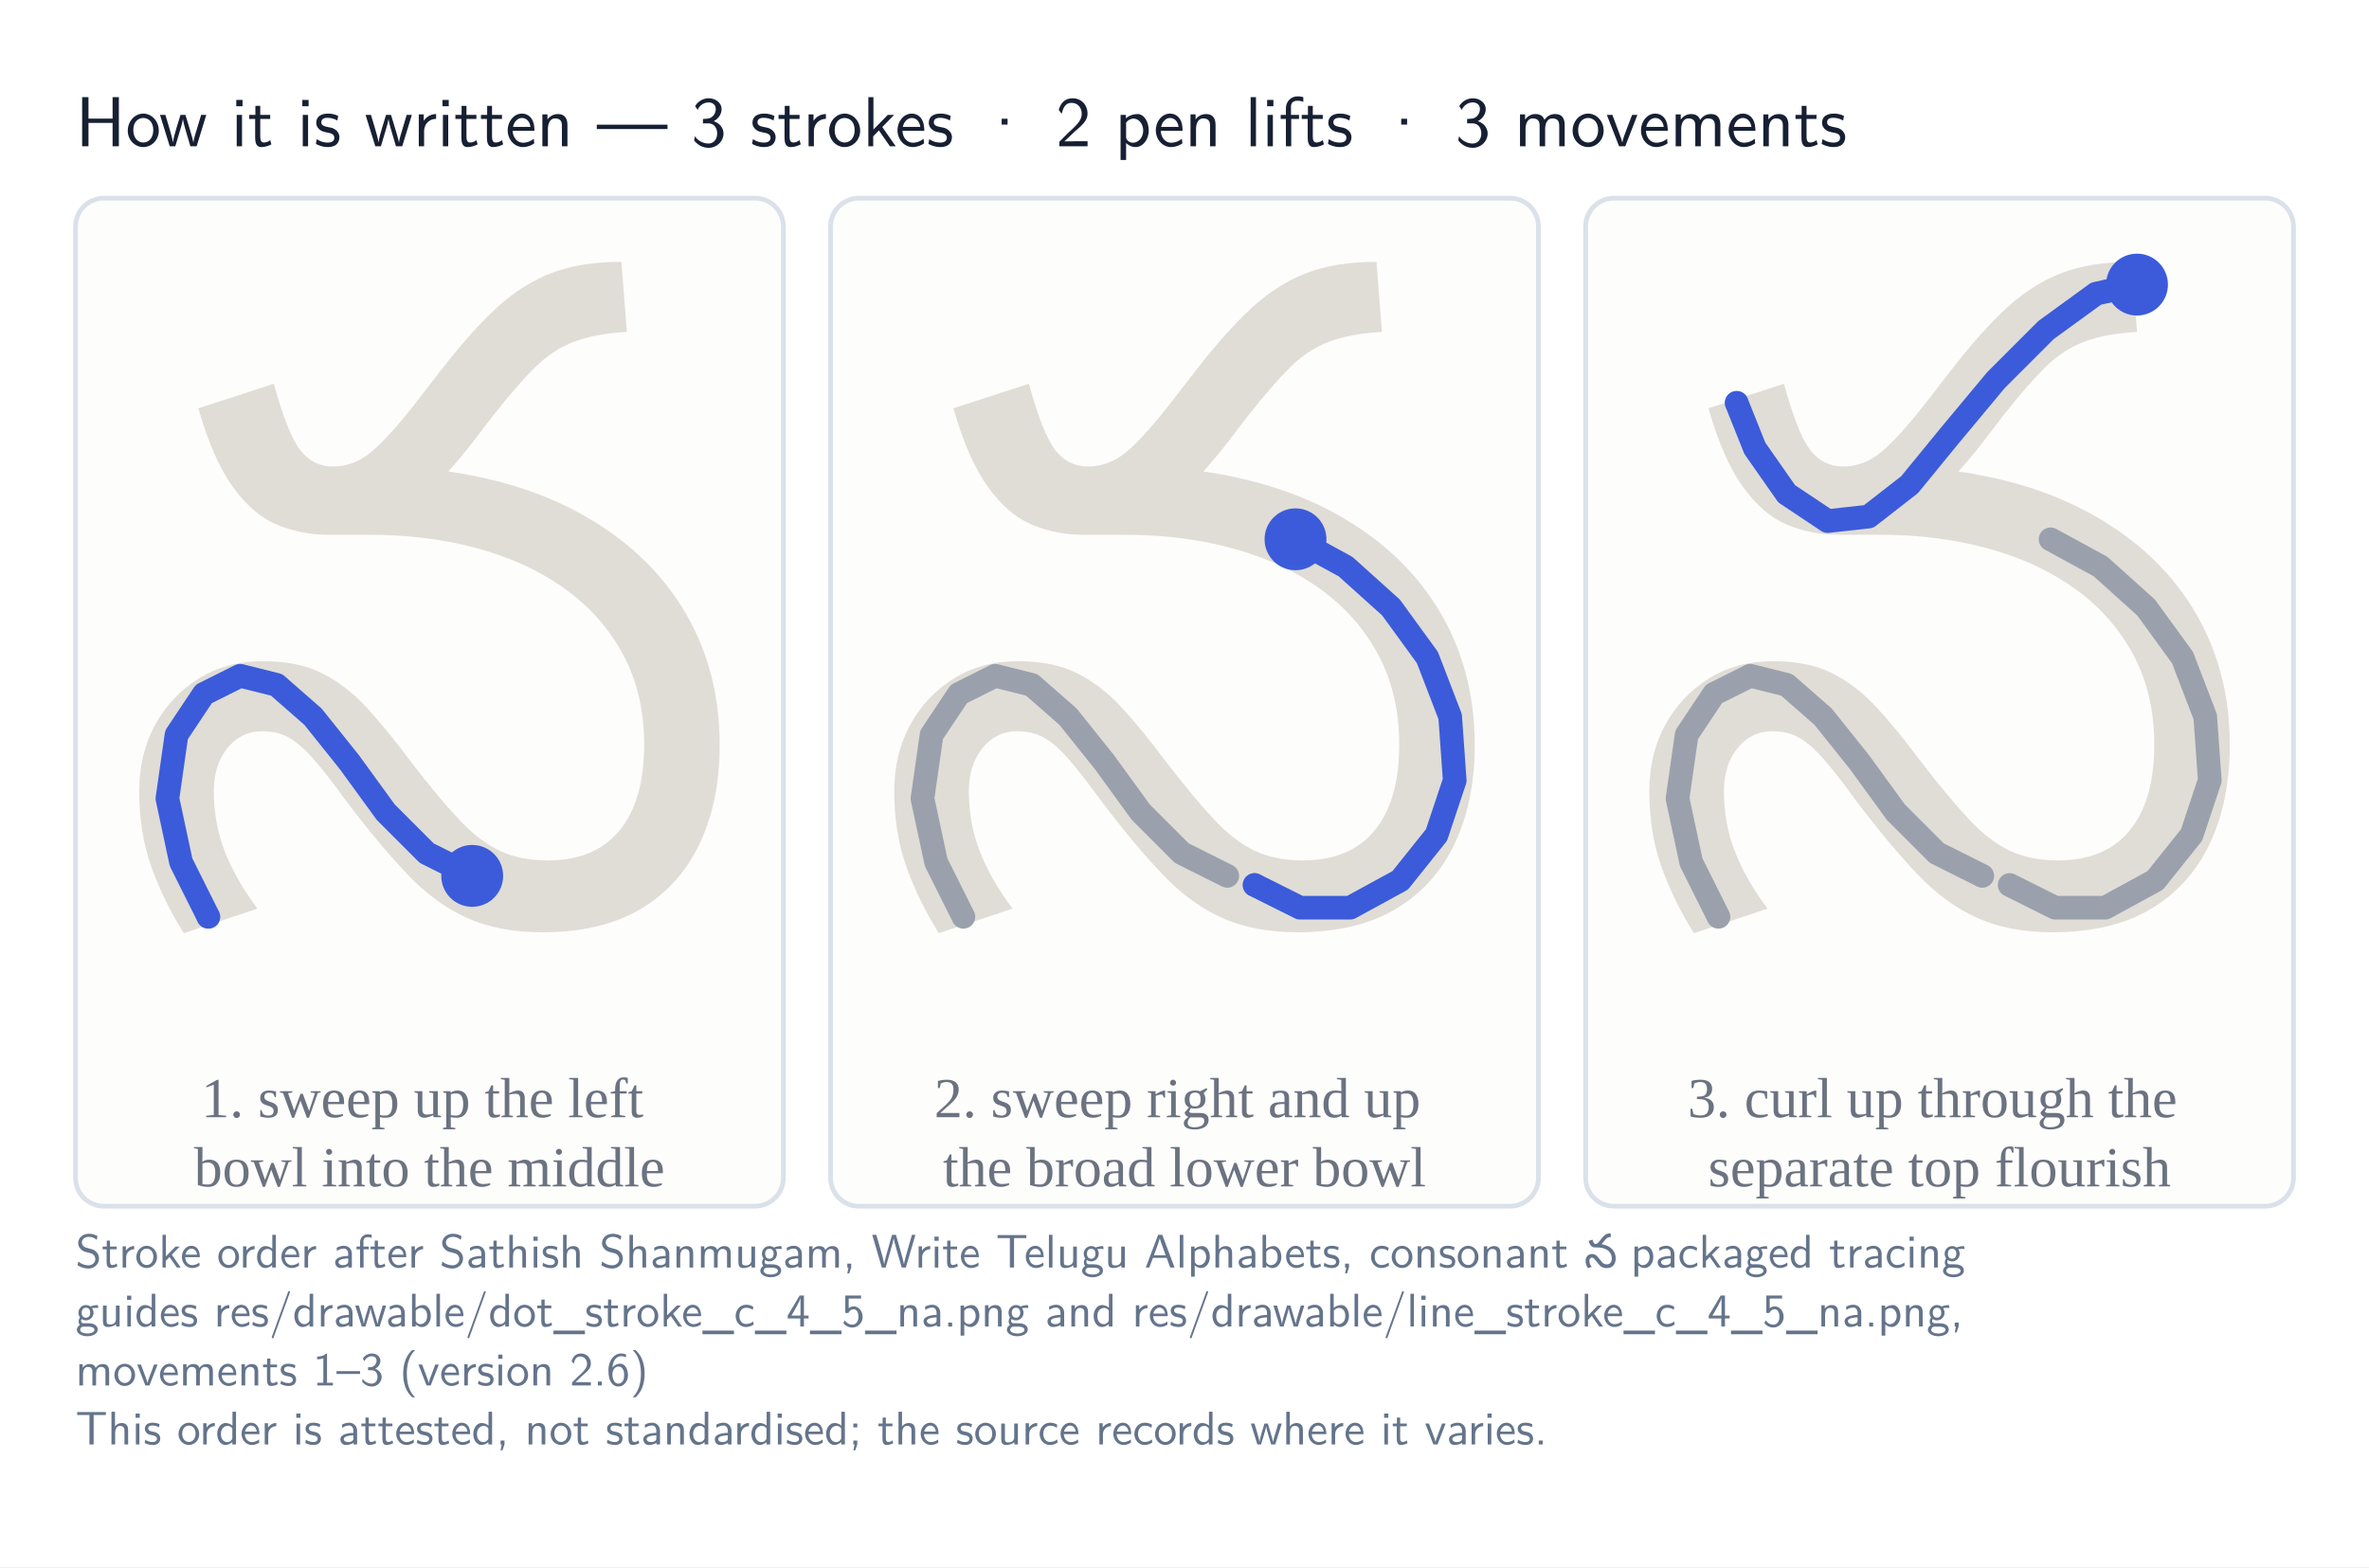
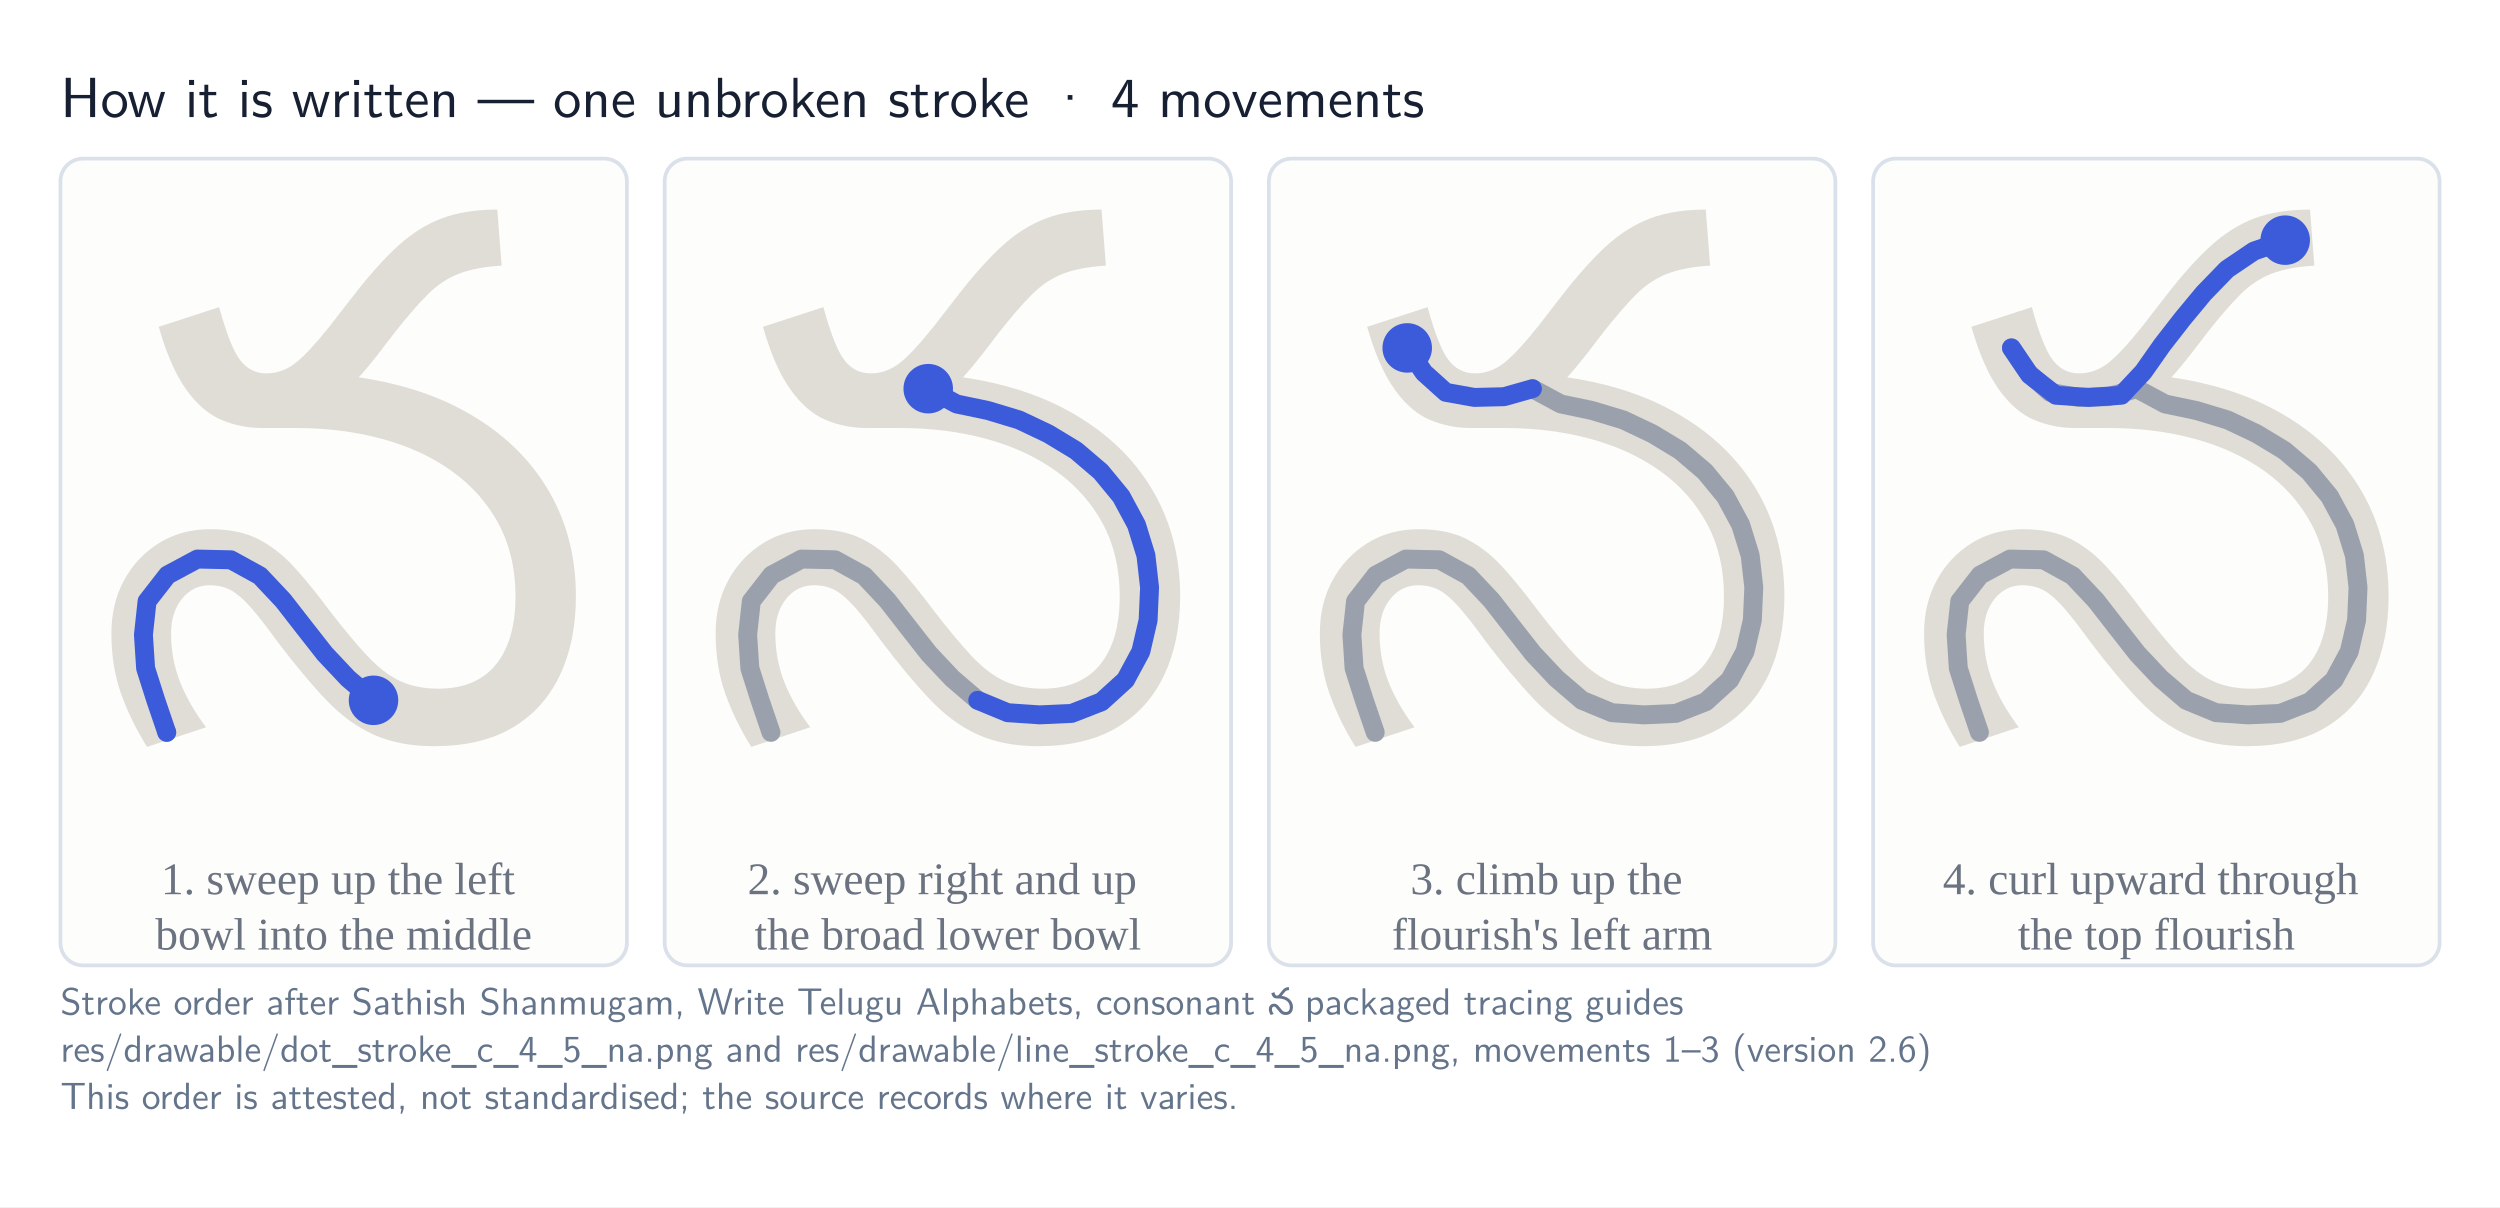
- <svg xmlns="http://www.w3.org/2000/svg" width="502" height="332.14" viewBox="0 0 502 332.14" role="img" aria-label="How to write న: 3 strokes · 2 pen lifts · 3 movements">
-   <rect x="0" y="0" width="502" height="332.14" fill="#ffffff" />
-   <text x="16" y="31" font-family="Latin Modern Sans, sans-serif" font-size="15" fill="#172033">How it is written — 3 strokes · 2 pen lifts · 3 movements</text>
+ <svg xmlns="http://www.w3.org/2000/svg" width="662" height="319.64" viewBox="0 0 662 319.64" role="img" aria-label="How to write న: one unbroken stroke · 4 movements">
+   <rect x="0" y="0" width="662" height="319.64" fill="#ffffff" />
+   <text x="16" y="31" font-family="Latin Modern Sans, sans-serif" font-size="15" fill="#172033">How it is written — one unbroken stroke · 4 movements</text>
  <rect x="16" y="42" width="150" height="213.64" rx="6" fill="#fdfdfc" stroke="#dbe1ea" stroke-width="1" />
  <svg x="16" y="42" width="150" height="213.64" viewBox="-41 -795 778 1108.1" preserveAspectRatio="xMidYMid meet" overflow="hidden">
    <g transform="scale(1,-1)">
      <path class="ductus__glyph" d="M472 -12Q425 -12 390 3.5Q355 19 324 51.5Q293 84 256 133Q235 162 220.5 178.5Q206 195 193.5 202Q181 209 164 209Q141 209 126 190.5Q111 172 111 143Q111 108 123 77Q135 46 159 14L78 -13Q56 22 42.5 59.5Q29 97 29 143Q29 184 46.5 216Q64 248 94.5 267Q125 286 165 286Q204 286 230.5 272.5Q257 259 279.5 234.5Q302 210 328 175Q358 136 380.5 112Q403 88 425.5 77.5Q448 67 478 67Q530 67 557 100Q584 133 584 194Q584 250 561 293Q538 336 497 365.5Q456 395 401 410Q346 425 282 425L238 425L316 500Q428 493 506 452.5Q584 412 625.5 345.5Q667 279 667 194Q667 132 645 85.5Q623 39 580 13.5Q537 -12 472 -12ZM236 425Q207 425 180.5 436Q154 447 132 477.5Q110 508 94 564L177 591Q192 536 206 518Q220 500 242 500Q262 500 279.5 512.5Q297 525 329 565L360 605Q394 649 422.5 675Q451 701 483 713Q515 725 559 725L565 648Q530 646 506.5 637Q483 628 463.5 608.5Q444 589 418 556L395 526Q367 490 342 468Q317 446 291.5 435.5Q266 425 236 425Z" fill="#e0ddd6" fill-rule="nonzero" />
-       <path class="ductus__done" d="M105 5 L105 5" fill="none" stroke="#9aa1ad" stroke-width="26" stroke-linecap="round" stroke-linejoin="round" />
-       <path class="ductus__pen" d="M105 5 L75 65 L60 135 L70 205 L100 250 L140 270 L180 260 L220 225 L260 175 L300 120 L345 75 L395 50" fill="none" stroke="#3b5bdb" stroke-width="26" stroke-linecap="round" stroke-linejoin="round" />
-       <circle class="ductus__tip" cx="395" cy="50" r="34" fill="#3b5bdb" />
+       <path class="ductus__done" d="M105 7 L105 7" fill="none" stroke="#9aa1ad" stroke-width="26" stroke-linecap="round" stroke-linejoin="round" />
+       <path class="ductus__pen" d="M105 7 L90 51 L76 95 L73 141 L78 187 L106 223 L147 245 L193 244 L233 222 L265 188 L293 152 L322 115 L354 81 L389 51" fill="none" stroke="#3b5bdb" stroke-width="26" stroke-linecap="round" stroke-linejoin="round" />
+       <circle class="ductus__tip" cx="389" cy="51" r="34" fill="#3b5bdb" />
    </g>
    <text class="ductus__caption" x="348" y="215.3" text-anchor="middle" font-size="62.3" fill="#6b7280">
      <tspan x="348" y="215.3">1. sweep up the left</tspan>
      <tspan x="348" y="291.3">bowl into the middle</tspan>
    </text>
  </svg>
  <rect x="176" y="42" width="150" height="213.64" rx="6" fill="#fdfdfc" stroke="#dbe1ea" stroke-width="1" />
  <svg x="176" y="42" width="150" height="213.64" viewBox="-41 -795 778 1108.1" preserveAspectRatio="xMidYMid meet" overflow="hidden">
    <g transform="scale(1,-1)">
      <path class="ductus__glyph" d="M472 -12Q425 -12 390 3.5Q355 19 324 51.5Q293 84 256 133Q235 162 220.5 178.5Q206 195 193.5 202Q181 209 164 209Q141 209 126 190.5Q111 172 111 143Q111 108 123 77Q135 46 159 14L78 -13Q56 22 42.5 59.5Q29 97 29 143Q29 184 46.5 216Q64 248 94.5 267Q125 286 165 286Q204 286 230.5 272.5Q257 259 279.5 234.5Q302 210 328 175Q358 136 380.5 112Q403 88 425.5 77.5Q448 67 478 67Q530 67 557 100Q584 133 584 194Q584 250 561 293Q538 336 497 365.5Q456 395 401 410Q346 425 282 425L238 425L316 500Q428 493 506 452.5Q584 412 625.5 345.5Q667 279 667 194Q667 132 645 85.5Q623 39 580 13.5Q537 -12 472 -12ZM236 425Q207 425 180.5 436Q154 447 132 477.5Q110 508 94 564L177 591Q192 536 206 518Q220 500 242 500Q262 500 279.5 512.5Q297 525 329 565L360 605Q394 649 422.5 675Q451 701 483 713Q515 725 559 725L565 648Q530 646 506.5 637Q483 628 463.5 608.5Q444 589 418 556L395 526Q367 490 342 468Q317 446 291.5 435.5Q266 425 236 425Z" fill="#e0ddd6" fill-rule="nonzero" />
-       <path class="ductus__done" d="M105 5 L75 65 L60 135 L70 205 L100 250 L140 270 L180 260 L220 225 L260 175 L300 120 L345 75 L395 50" fill="none" stroke="#9aa1ad" stroke-width="26" stroke-linecap="round" stroke-linejoin="round" />
-       <path class="ductus__done" d="M425 40 L425 40" fill="none" stroke="#9aa1ad" stroke-width="26" stroke-linecap="round" stroke-linejoin="round" />
-       <path class="ductus__pen" d="M425 40 L475 15 L530 15 L585 45 L625 95 L645 155 L640 225 L615 290 L575 345 L525 390 L470 420" fill="none" stroke="#3b5bdb" stroke-width="26" stroke-linecap="round" stroke-linejoin="round" />
-       <circle class="ductus__tip" cx="470" cy="420" r="34" fill="#3b5bdb" />
+       <path class="ductus__done" d="M105 7 L90 51 L76 95 L73 141 L78 187 L106 223 L147 245 L193 244 L233 222 L265 188 L293 152 L322 115 L354 81 L389 51 L389 51" fill="none" stroke="#9aa1ad" stroke-width="26" stroke-linecap="round" stroke-linejoin="round" />
+       <path class="ductus__pen" d="M389 51 L430 34 L474 31 L518 33 L559 49 L592 79 L613 118 L623 161 L625 206 L620 250 L607 292 L586 331 L558 365 L524 394 L486 417 L446 436 L403 449 L360 458 L321 479" fill="none" stroke="#3b5bdb" stroke-width="26" stroke-linecap="round" stroke-linejoin="round" />
+       <circle class="ductus__tip" cx="321" cy="479" r="34" fill="#3b5bdb" />
    </g>
    <text class="ductus__caption" x="348" y="215.3" text-anchor="middle" font-size="62.3" fill="#6b7280">
      <tspan x="348" y="215.3">2. sweep right and up</tspan>
      <tspan x="348" y="291.3">the broad lower bowl</tspan>
    </text>
  </svg>
  <rect x="336" y="42" width="150" height="213.64" rx="6" fill="#fdfdfc" stroke="#dbe1ea" stroke-width="1" />
  <svg x="336" y="42" width="150" height="213.64" viewBox="-41 -795 778 1108.1" preserveAspectRatio="xMidYMid meet" overflow="hidden">
    <g transform="scale(1,-1)">
      <path class="ductus__glyph" d="M472 -12Q425 -12 390 3.5Q355 19 324 51.5Q293 84 256 133Q235 162 220.5 178.5Q206 195 193.5 202Q181 209 164 209Q141 209 126 190.5Q111 172 111 143Q111 108 123 77Q135 46 159 14L78 -13Q56 22 42.5 59.5Q29 97 29 143Q29 184 46.5 216Q64 248 94.5 267Q125 286 165 286Q204 286 230.5 272.5Q257 259 279.5 234.5Q302 210 328 175Q358 136 380.5 112Q403 88 425.5 77.5Q448 67 478 67Q530 67 557 100Q584 133 584 194Q584 250 561 293Q538 336 497 365.5Q456 395 401 410Q346 425 282 425L238 425L316 500Q428 493 506 452.5Q584 412 625.5 345.5Q667 279 667 194Q667 132 645 85.5Q623 39 580 13.5Q537 -12 472 -12ZM236 425Q207 425 180.5 436Q154 447 132 477.5Q110 508 94 564L177 591Q192 536 206 518Q220 500 242 500Q262 500 279.5 512.5Q297 525 329 565L360 605Q394 649 422.5 675Q451 701 483 713Q515 725 559 725L565 648Q530 646 506.5 637Q483 628 463.5 608.5Q444 589 418 556L395 526Q367 490 342 468Q317 446 291.5 435.5Q266 425 236 425Z" fill="#e0ddd6" fill-rule="nonzero" />
-       <path class="ductus__done" d="M105 5 L75 65 L60 135 L70 205 L100 250 L140 270 L180 260 L220 225 L260 175 L300 120 L345 75 L395 50" fill="none" stroke="#9aa1ad" stroke-width="26" stroke-linecap="round" stroke-linejoin="round" />
-       <path class="ductus__done" d="M425 40 L475 15 L530 15 L585 45 L625 95 L645 155 L640 225 L615 290 L575 345 L525 390 L470 420" fill="none" stroke="#9aa1ad" stroke-width="26" stroke-linecap="round" stroke-linejoin="round" />
-       <path class="ductus__done" d="M125 570 L125 570" fill="none" stroke="#9aa1ad" stroke-width="26" stroke-linecap="round" stroke-linejoin="round" />
-       <path class="ductus__pen" d="M125 570 L145 520 L180 470 L225 440 L270 445 L315 480 L360 535 L410 595 L465 650 L520 690 L565 700" fill="none" stroke="#3b5bdb" stroke-width="26" stroke-linecap="round" stroke-linejoin="round" />
-       <circle class="ductus__tip" cx="565" cy="700" r="34" fill="#3b5bdb" />
+       <path class="ductus__done" d="M105 7 L90 51 L76 95 L73 141 L78 187 L106 223 L147 245 L193 244 L233 222 L265 188 L293 152 L322 115 L354 81 L389 51 L430 34 L474 31 L518 33 L559 49 L592 79 L613 118 L623 161 L625 206 L620 250 L607 292 L586 331 L558 365 L524 394 L486 417 L446 436 L403 449 L360 458 L321 479 L321 479" fill="none" stroke="#9aa1ad" stroke-width="26" stroke-linecap="round" stroke-linejoin="round" />
+       <path class="ductus__pen" d="M321 479 L282 468 L241 467 L202 474 L172 501 L149 535" fill="none" stroke="#3b5bdb" stroke-width="26" stroke-linecap="round" stroke-linejoin="round" />
+       <circle class="ductus__tip" cx="149" cy="535" r="34" fill="#3b5bdb" />
    </g>
    <text class="ductus__caption" x="348" y="215.3" text-anchor="middle" font-size="62.3" fill="#6b7280">
-       <tspan x="348" y="215.3">3. curl up through the</tspan>
-       <tspan x="348" y="291.3">separate top flourish</tspan>
+       <tspan x="348" y="215.3">3. climb up the</tspan>
+       <tspan x="348" y="291.3">flourish's left arm</tspan>
    </text>
  </svg>
-   <text x="16" y="268.64" font-family="Latin Modern Sans, sans-serif" font-size="10" fill="#64748b">Stroke order after Sathish Shanmugam, Write Telugu Alphabets, consonant న packaged tracing</text>
-   <text x="16" y="281.14" font-family="Latin Modern Sans, sans-serif" font-size="10" fill="#64748b">guides res/drawable/dot_stroke_c_4_5_na.png and res/drawable/line_stroke_c_4_5_na.png,</text>
-   <text x="16" y="293.64" font-family="Latin Modern Sans, sans-serif" font-size="10" fill="#64748b">movements 1–3 (version 2.6)</text>
-   <text x="16" y="306.14" font-family="Latin Modern Sans, sans-serif" font-size="10" fill="#64748b">This order is attested, not standardised; the source records where it varies.</text>
+   <rect x="496" y="42" width="150" height="213.64" rx="6" fill="#fdfdfc" stroke="#dbe1ea" stroke-width="1" />
+   <svg x="496" y="42" width="150" height="213.64" viewBox="-41 -795 778 1108.1" preserveAspectRatio="xMidYMid meet" overflow="hidden">
+     <g transform="scale(1,-1)">
+       <path class="ductus__glyph" d="M472 -12Q425 -12 390 3.5Q355 19 324 51.5Q293 84 256 133Q235 162 220.5 178.5Q206 195 193.5 202Q181 209 164 209Q141 209 126 190.5Q111 172 111 143Q111 108 123 77Q135 46 159 14L78 -13Q56 22 42.5 59.5Q29 97 29 143Q29 184 46.5 216Q64 248 94.5 267Q125 286 165 286Q204 286 230.5 272.5Q257 259 279.5 234.5Q302 210 328 175Q358 136 380.5 112Q403 88 425.5 77.5Q448 67 478 67Q530 67 557 100Q584 133 584 194Q584 250 561 293Q538 336 497 365.5Q456 395 401 410Q346 425 282 425L238 425L316 500Q428 493 506 452.5Q584 412 625.5 345.5Q667 279 667 194Q667 132 645 85.5Q623 39 580 13.5Q537 -12 472 -12ZM236 425Q207 425 180.5 436Q154 447 132 477.5Q110 508 94 564L177 591Q192 536 206 518Q220 500 242 500Q262 500 279.5 512.5Q297 525 329 565L360 605Q394 649 422.5 675Q451 701 483 713Q515 725 559 725L565 648Q530 646 506.5 637Q483 628 463.5 608.5Q444 589 418 556L395 526Q367 490 342 468Q317 446 291.5 435.5Q266 425 236 425Z" fill="#e0ddd6" fill-rule="nonzero" />
+       <path class="ductus__done" d="M105 7 L90 51 L76 95 L73 141 L78 187 L106 223 L147 245 L193 244 L233 222 L265 188 L293 152 L322 115 L354 81 L389 51 L430 34 L474 31 L518 33 L559 49 L592 79 L613 118 L623 161 L625 206 L620 250 L607 292 L586 331 L558 365 L524 394 L486 417 L446 436 L403 449 L360 458 L321 479 L282 468 L241 467 L202 474 L172 501 L149 535 L149 535" fill="none" stroke="#9aa1ad" stroke-width="26" stroke-linecap="round" stroke-linejoin="round" />
+       <path class="ductus__pen" d="M149 535 L174 498 L210 470 L255 467 L300 470 L330 502 L356 539 L384 575 L413 610 L445 643 L482 668 L525 683" fill="none" stroke="#3b5bdb" stroke-width="26" stroke-linecap="round" stroke-linejoin="round" />
+       <circle class="ductus__tip" cx="525" cy="683" r="34" fill="#3b5bdb" />
+     </g>
+     <text class="ductus__caption" x="348" y="215.3" text-anchor="middle" font-size="62.3" fill="#6b7280">
+       <tspan x="348" y="215.3">4. curl upward through</tspan>
+       <tspan x="348" y="291.3">the top flourish</tspan>
+     </text>
+   </svg>
+   <text x="16" y="268.64" font-family="Latin Modern Sans, sans-serif" font-size="10" fill="#64748b">Stroke order after Sathish Shanmugam, Write Telugu Alphabets, consonant న packaged tracing guides</text>
+   <text x="16" y="281.14" font-family="Latin Modern Sans, sans-serif" font-size="10" fill="#64748b">res/drawable/dot_stroke_c_4_5_na.png and res/drawable/line_stroke_c_4_5_na.png, movements 1–3 (version 2.6)</text>
+   <text x="16" y="293.64" font-family="Latin Modern Sans, sans-serif" font-size="10" fill="#64748b">This order is attested, not standardised; the source records where it varies.</text>
</svg>
